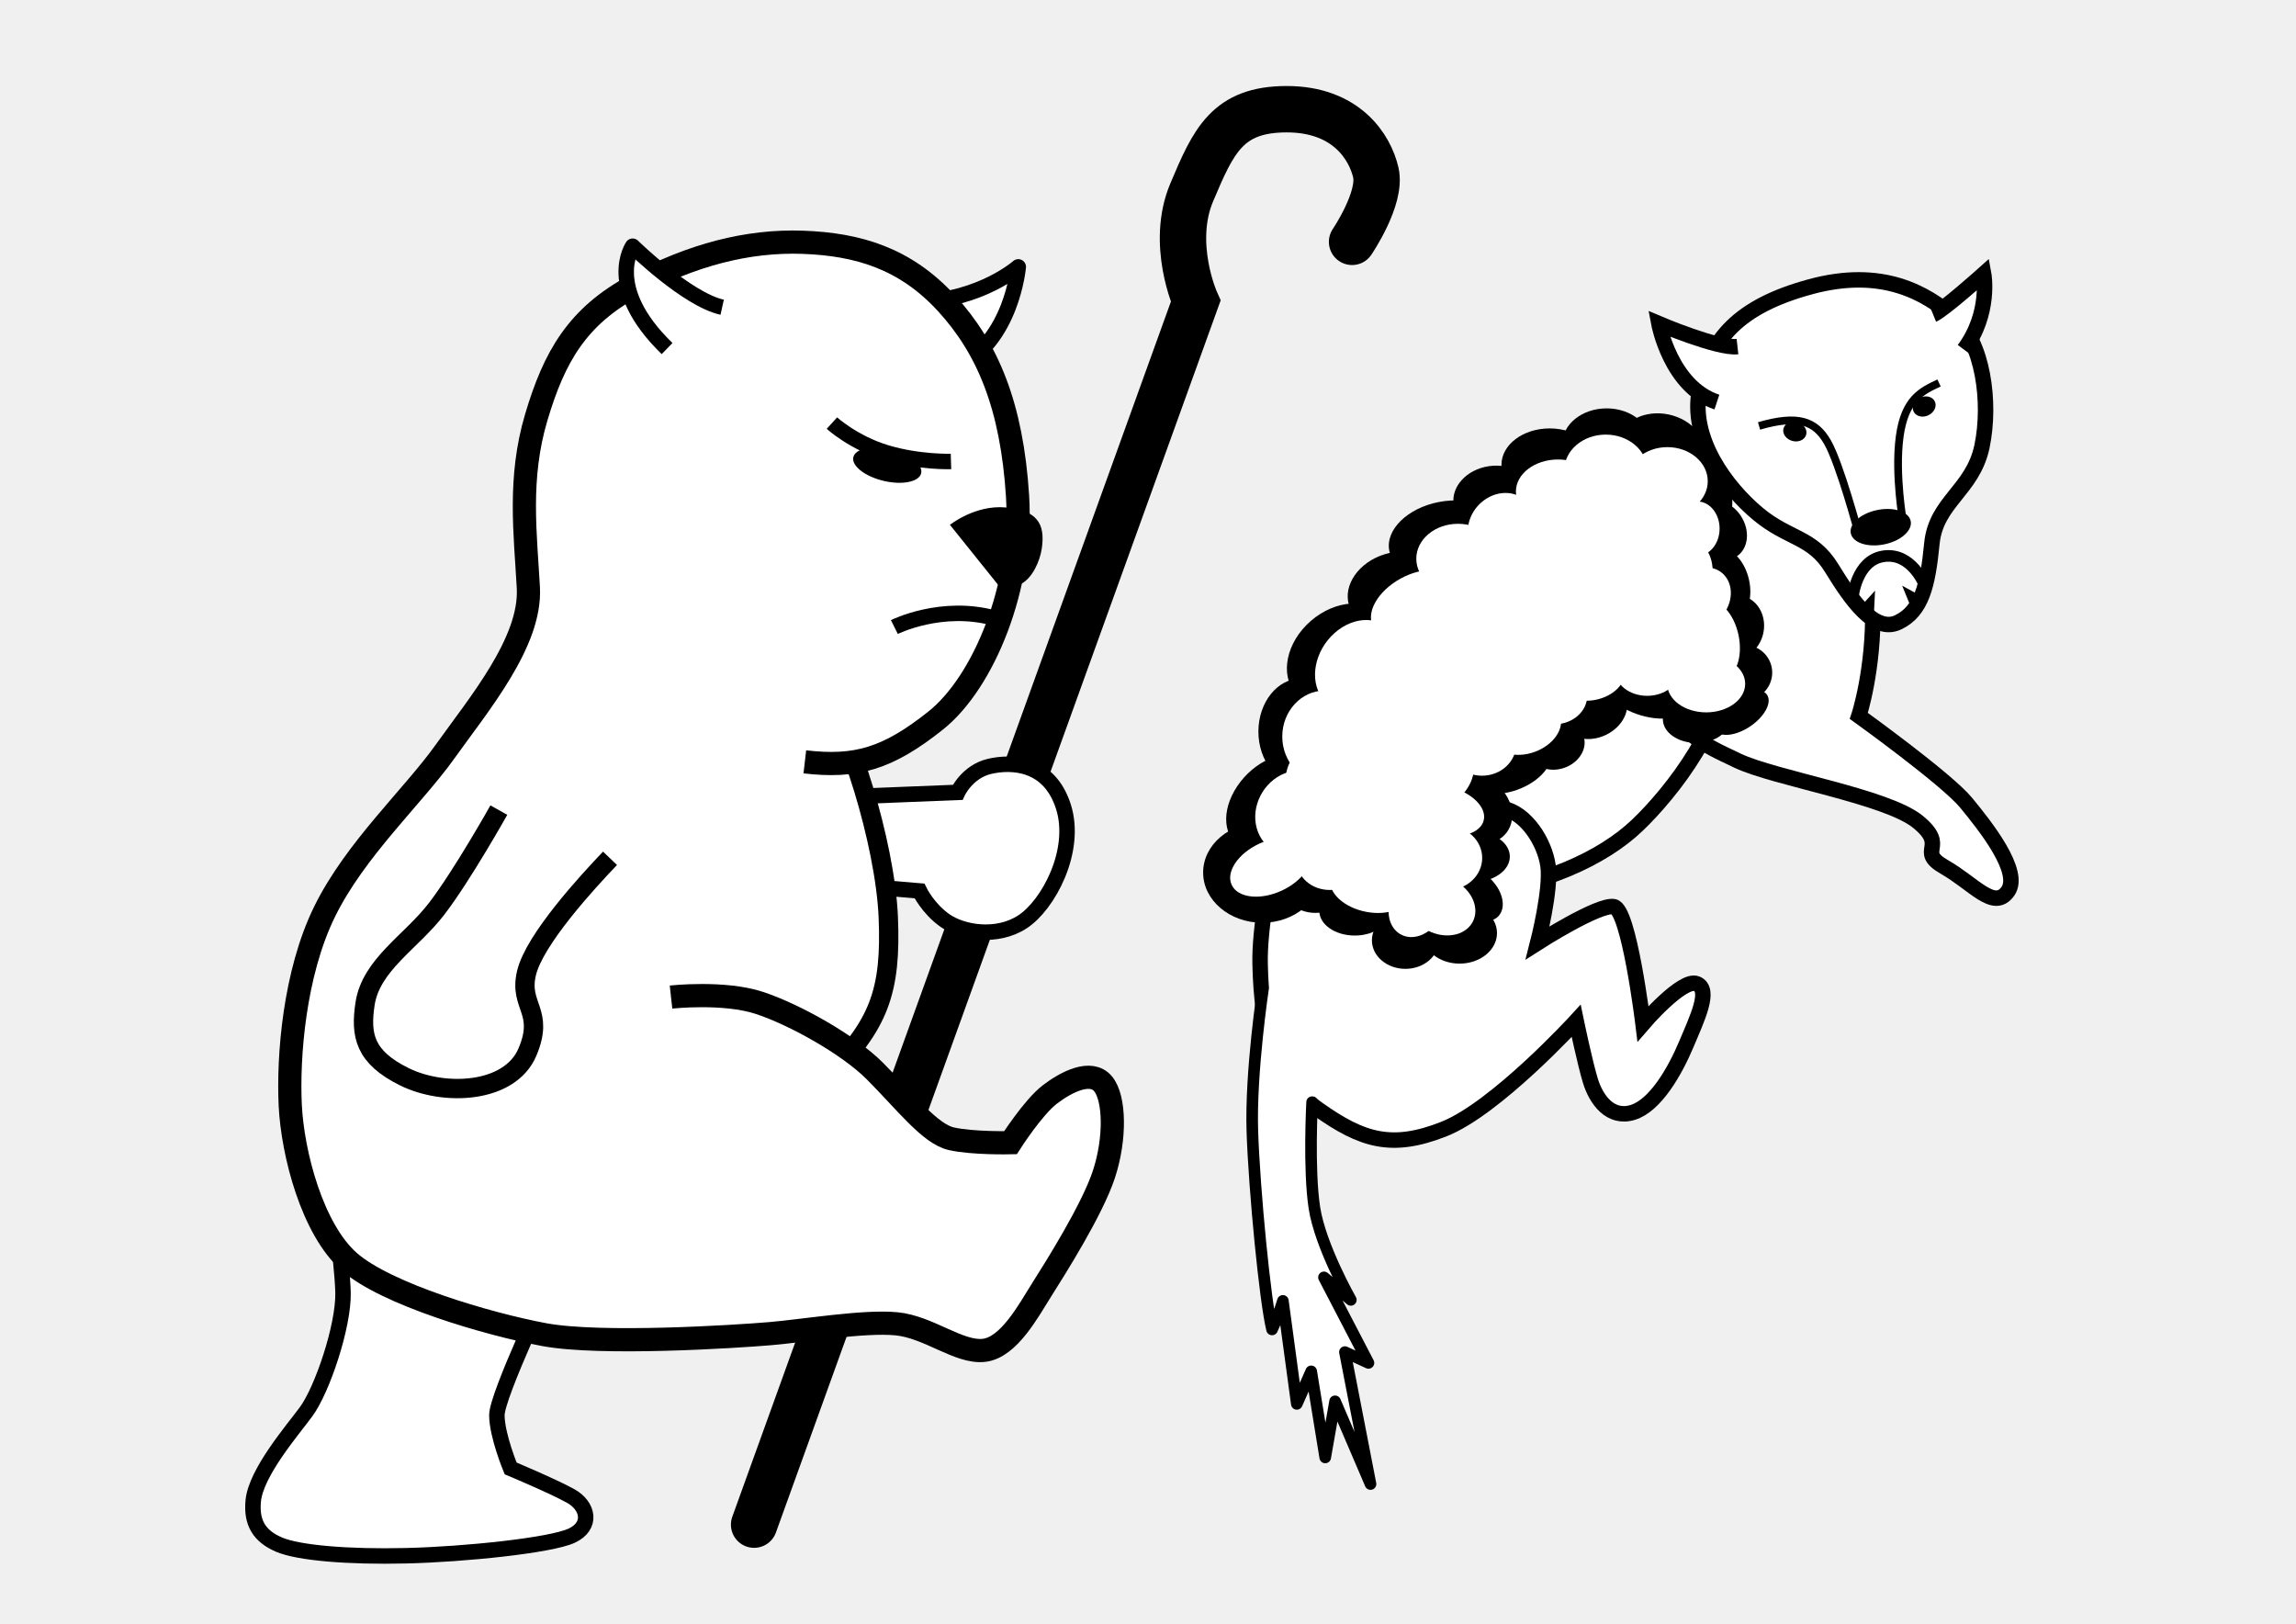
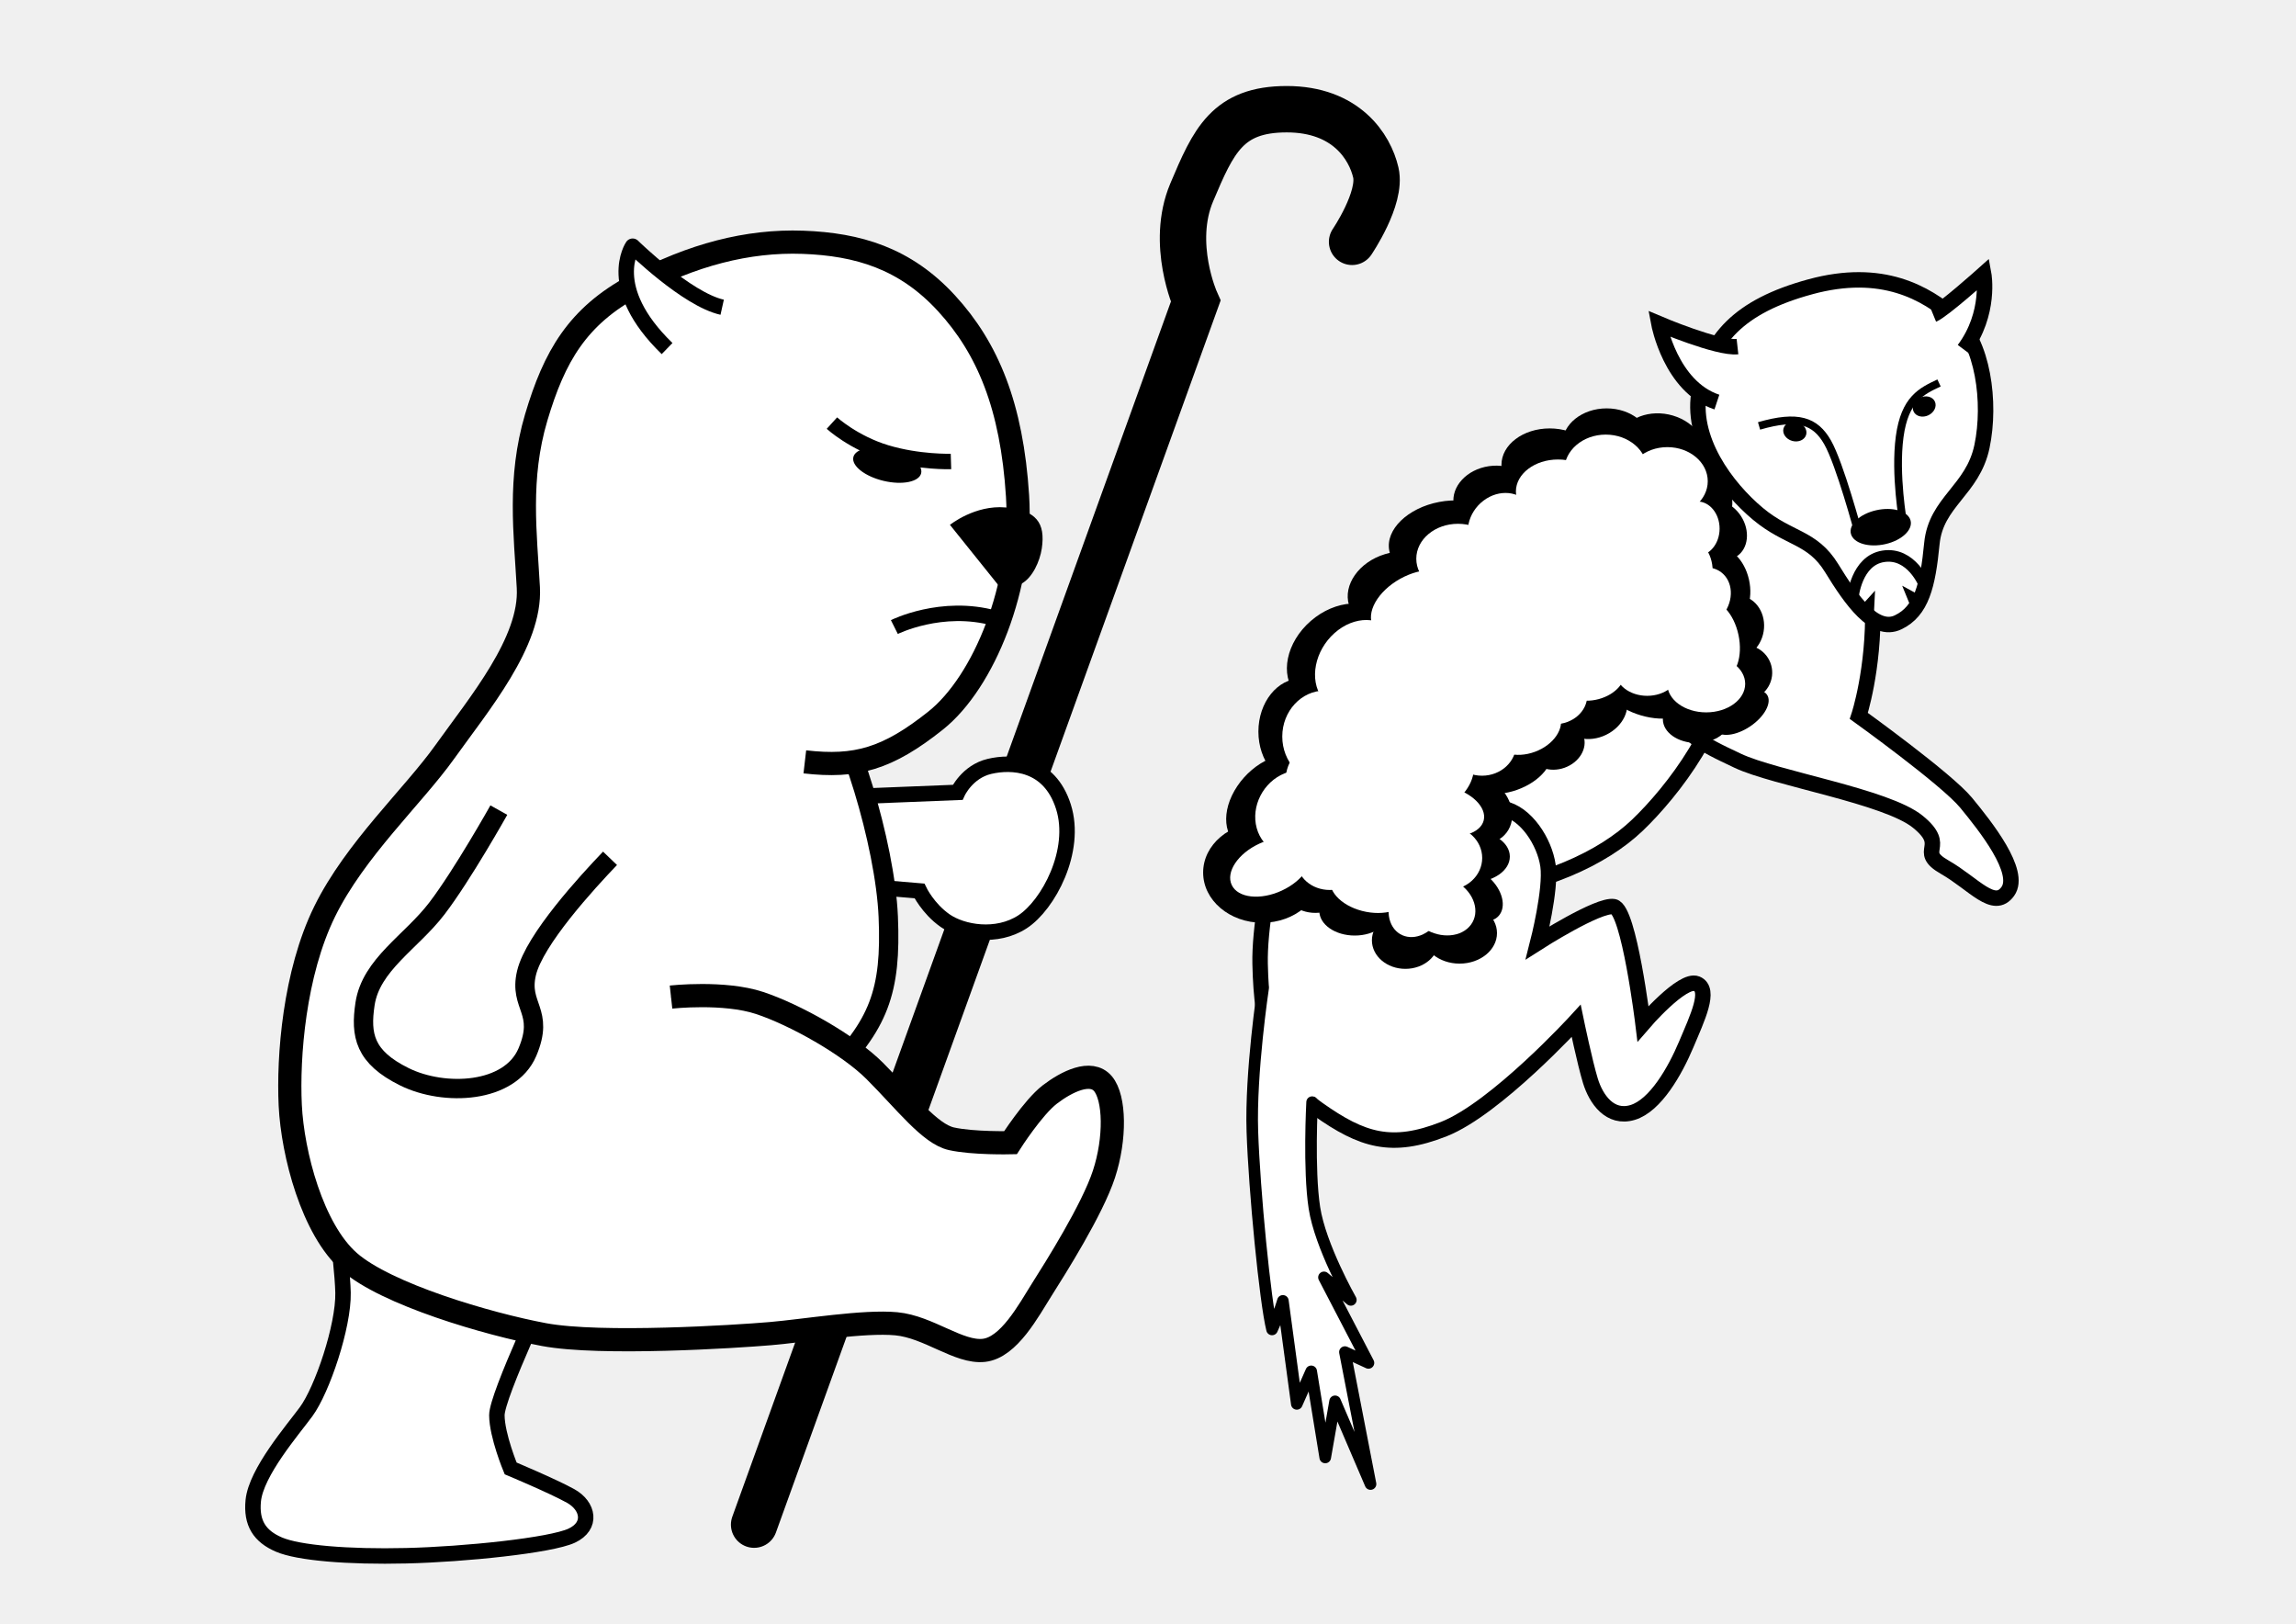
<svg xmlns="http://www.w3.org/2000/svg" width="297mm" height="210mm" viewBox="0 0 297 210" version="1.1" id="svg3719">
  <defs id="defs3713" />
  <g id="layer1" transform="translate(0,-87)" style="display:inline">
    <path style="fill:#ffffff;fill-rule:evenodd;stroke:#000000;stroke-width:2;stroke-linecap:butt;stroke-linejoin:miter;stroke-miterlimit:4;stroke-dasharray:none;stroke-opacity:1" d="m 71.372,252.519 c 0,0 -7.116,14.967 -7.099,17.525 0.017,2.636 1.782,6.873 1.782,6.873 0,0 5.473,2.291 7.764,3.564 2.291,1.273 2.832,3.874 0.132,5.134 -2.7,1.26 -13.834,2.414 -21.393,2.594 -7.56,0.18 -13.949,-0.36 -16.469,-1.44 -2.52,-1.08 -3.61,-2.798 -3.33,-5.67 0.36,-3.69 5.127,-9.185 6.84,-11.519 2.088,-2.845 4.863,-11.068 4.773,-15.388 -0.09,-4.32 -1.894,-17.01 -1.894,-17.01" id="path3767" />
    <path style="fill:none;fill-rule:evenodd;stroke:#000000;stroke-width:6;stroke-linecap:round;stroke-linejoin:miter;stroke-miterlimit:4;stroke-dasharray:none;stroke-opacity:1" d="M 97.548,284.188 154.67,125.959 c 0,0 -3.328,-7.425 -0.512,-14.082 2.816,-6.657 4.609,-10.753 12.29,-10.753 7.681,0 10.753,4.865 11.522,8.193 0.768,3.328 -3.072,8.961 -3.072,8.961" id="path4593" />
    <path style="fill:#ffffff;fill-rule:evenodd;stroke:#000000;stroke-width:2;stroke-linecap:butt;stroke-linejoin:miter;stroke-miterlimit:4;stroke-dasharray:none;stroke-opacity:1" d="m 106.584,190.17 17.295,-0.69 c 0,0 1.222,-2.677 4.113,-3.359 2.891,-0.682 7.753,-0.489 9.567,5.209 1.813,5.699 -1.962,12.727 -5.295,14.895 -3.332,2.168 -7.786,1.393 -10.008,-0.157 -2.221,-1.549 -3.32,-3.841 -3.32,-3.841 l -13.586,-1.144" id="path4597" />
    <path style="fill:#ffffff;fill-rule:evenodd;stroke:#000000;stroke-width:2.5;stroke-linecap:butt;stroke-linejoin:miter;stroke-miterlimit:4;stroke-dasharray:none;stroke-opacity:1" d="m 85.006,180.315 c 0,0 18.094,-6.982 21.352,-3.361 3.259,3.621 8.137,19.026 8.544,28.628 0.407,9.602 -1.181,14.027 -7.998,20.684 -6.817,6.657 -20.45,-0.147 -20.45,-0.147 z" id="path4595" />
-     <path style="fill:#ffffff;fill-rule:evenodd;stroke:#000000;stroke-width:2;stroke-linecap:butt;stroke-linejoin:round;stroke-miterlimit:4;stroke-dasharray:none;stroke-opacity:1" d="m 118.745,126.099 c 8.284,-0.382 12.973,-4.582 12.973,-4.582 0,0 -0.817,9.655 -8.009,12.982" id="path824" />
    <path style="fill:#ffffff;fill-rule:evenodd;stroke:#000000;stroke-width:3;stroke-linecap:butt;stroke-linejoin:miter;stroke-miterlimit:4;stroke-dasharray:none;stroke-opacity:1" d="m 86.8,215.954 c 0,0 6.865,-0.757 11.455,0.764 4.59,1.52 11.521,5.412 14.891,8.782 3.945,3.945 7.124,8.159 9.927,8.782 2.803,0.623 7.636,0.509 7.636,0.509 0,0 2.927,-4.582 5.091,-6.236 2.164,-1.655 5.32,-3.244 6.873,-1.4 1.553,1.844 1.641,7.103 0.127,11.709 -1.513,4.606 -6.292,12.161 -8.018,14.891 -1.726,2.73 -4.269,7.531 -7.509,7.891 -3.24,0.36 -7.13,-3.037 -11.327,-3.436 -4.197,-0.399 -11.836,0.891 -16.291,1.273 -4.455,0.382 -21.935,1.497 -29.273,0.127 C 63.044,258.239 49.96,254.384 45.182,250.19 40.403,245.997 37.848,236.209 37.545,229.954 37.243,223.698 38.055,212.899 42,204.881 c 3.945,-8.018 11.424,-14.873 15.527,-20.618 4.455,-6.236 11.2,-14.255 10.818,-21.255 -0.382,-7 -1.326,-14.122 1.018,-22.018 2.344,-7.896 5.326,-13.081 12.727,-17.055 7.402,-3.973 14.636,-5.855 21.764,-5.6 7.127,0.255 13.238,2.07 18.582,7.891 5.344,5.821 8.449,13.305 9.188,24.916 0.739,11.611 -4.352,24.084 -10.588,29.047 -6.236,4.964 -10.309,6.109 -16.927,5.345" id="path12" />
    <path style="fill:#ffffff;fill-rule:evenodd;stroke:#000000;stroke-width:2.5;stroke-linecap:butt;stroke-linejoin:miter;stroke-miterlimit:4;stroke-dasharray:none;stroke-opacity:1" d="m 64.528,191.774 c 0,0 -4.709,8.4 -8.018,12.727 -3.309,4.327 -8.527,7.255 -9.291,12.345 -0.605,4.036 -0.078,6.864 5.091,9.418 5.169,2.554 13.64,2.154 15.909,-3.182 2.269,-5.336 -1.135,-5.894 -0.117,-10.221 1.018,-4.327 7.881,-11.797 10.808,-14.852" id="path822" />
    <path style="fill:#ffffff;fill-rule:evenodd;stroke:#000000;stroke-width:2;stroke-linecap:butt;stroke-linejoin:round;stroke-miterlimit:4;stroke-dasharray:none;stroke-opacity:1" d="m 86.291,132.081 c -8.145,-7.891 -4.455,-13.236 -4.455,-13.236 0,0 7,6.873 11.582,7.891" id="path826" />
    <ellipse style="fill:#000000;fill-opacity:1;stroke:none;stroke-width:15.305;stroke-linecap:round;stroke-linejoin:round;stroke-miterlimit:4;stroke-dasharray:none;stroke-dashoffset:0;stroke-opacity:1" id="path828" cx="144.951" cy="116.807" rx="4.508" ry="2.085" transform="matrix(0.9731683,0.2300945,-0.2250713,0.9743423,0,0)" />
    <path style="fill:none;fill-rule:evenodd;stroke:#000000;stroke-width:2;stroke-linecap:butt;stroke-linejoin:miter;stroke-miterlimit:4;stroke-dasharray:none;stroke-opacity:1" d="m 107.613,141.722 c 0,0 2.8,2.545 7,3.818 4.2,1.273 8.4,1.145 8.4,1.145" id="path830" />
    <path style="fill:#000000;fill-rule:evenodd;stroke:none;stroke-width:0.265px;stroke-linecap:butt;stroke-linejoin:miter;stroke-opacity:1" d="m 129.102,162.632 -6.221,-7.751 c 0,0 3.24,-2.61 7.2,-2.25 3.96,0.36 5.175,1.978 4.68,5.31 -0.248,1.666 -1.216,3.776 -2.594,4.529 -1.378,0.753 -3.064,0.162 -3.064,0.162 z" id="path832" />
    <path style="fill:none;fill-rule:evenodd;stroke:#000000;stroke-width:2;stroke-linecap:butt;stroke-linejoin:miter;stroke-miterlimit:4;stroke-dasharray:none;stroke-opacity:1" d="m 128.673,166.954 c -6.873,-1.909 -12.982,1.145 -12.982,1.145" id="path834" />
  </g>
  <g id="layer3" style="display:inline">
    <path style="fill:#ffffff;fill-rule:evenodd;stroke:#000000;stroke-width:2;stroke-linecap:butt;stroke-linejoin:miter;stroke-miterlimit:4;stroke-dasharray:none;stroke-opacity:1" d="m 189.127,115.776 c 10.443,-1.146 18.203,-4.78 22.67,-9.042 4.467,-4.262 11.844,-13.627 11.462,-21.778 L 205.047,67.125 176.135,96.62 Z" id="path841" />
    <path style="fill:#ffffff;fill-rule:evenodd;stroke:#000000;stroke-width:2;stroke-linecap:butt;stroke-linejoin:miter;stroke-miterlimit:4;stroke-dasharray:none;stroke-opacity:1" d="m 194.424,104.569 c 2.975,0.553 5.378,4.318 5.818,7.385 0.441,3.066 -1.329,9.973 -1.329,9.973 0,0 7.856,-5.021 9.837,-4.661 1.981,0.36 3.782,15.129 3.782,15.129 0,0 5.081,-5.923 6.945,-5.164 1.863,0.759 0.08,4.443 -1.361,7.866 -1.441,3.422 -3.984,7.898 -6.928,8.782 -2.944,0.884 -4.736,-1.736 -5.456,-4.077 -0.72,-2.341 -1.845,-7.767 -1.845,-7.767 0,0 -10.372,11.331 -17.114,13.992 -6.743,2.662 -10.561,1.476 -16.254,-2.552 -5.693,-4.028 -7.337,-10.166 -7.517,-18.824 -0.18,-8.658 4.683,-28.638 11.167,-38.004 6.484,-9.366 19.812,-20.353 28.818,-23.415 9.006,-3.062 24.135,-5.043 24.135,-5.043 0,0 14.949,11.887 15.129,20.173 0.18,8.285 -1.801,14.229 -1.801,14.229 0,0 11.351,8.162 13.872,11.223 2.522,3.062 7.201,8.949 5.4,11.471 -1.801,2.522 -4.394,-0.979 -8.176,-3.14 -3.782,-2.161 0.599,-2.568 -3.468,-5.869 -4.067,-3.301 -18.473,-5.596 -23.313,-7.894 -4.84,-2.298 -7.235,-3.318 -9.032,-8.544" id="path839" />
    <path style="fill:#ffffff;fill-rule:evenodd;stroke:none;stroke-width:0.265px;stroke-linecap:butt;stroke-linejoin:miter;stroke-opacity:1" d="m 171.741,140.583 -4.011,3.057 -4.263,-14.305 1.234,-3.31 z" id="path845" />
    <path style="fill:#ffffff;fill-rule:evenodd;stroke:#000000;stroke-width:1.5;stroke-linecap:round;stroke-linejoin:round;stroke-miterlimit:4;stroke-dasharray:none;stroke-opacity:1" d="m 163.397,127.754 c 0,0 -1.652,10.947 -1.397,18.588 0.255,7.642 1.656,22.033 2.547,25.599 0.892,-1.91 1.401,-3.693 1.401,-3.693 l 1.801,13.321 1.862,-4.206 1.814,11.135 1.274,-7.259 4.585,10.698 -3.311,-17.066 3.044,1.399 -5.754,-11.063 3.474,2.913 c 0,0 -3.948,-6.941 -4.712,-11.908 -0.764,-4.967 -0.296,-13.665 -0.296,-13.665" id="path843" />
    <path style="fill:#ffffff;fill-rule:evenodd;stroke:#000000;stroke-width:2;stroke-linecap:butt;stroke-linejoin:miter;stroke-miterlimit:4;stroke-dasharray:none;stroke-opacity:1" d="m 234.156,37.095 c 9.326,-2.541 14.949,0.794 18.653,3.969 3.704,3.175 4.763,10.98 3.572,16.669 -1.191,5.689 -5.953,7.144 -6.482,12.568 -0.529,5.424 -1.323,8.731 -4.366,10.186 -3.043,1.455 -6.085,-2.91 -8.599,-7.011 -2.514,-4.101 -5.556,-3.704 -9.525,-7.011 -3.969,-3.307 -8.923,-9.715 -7.541,-16.14 1.383,-6.425 4.961,-10.688 14.287,-13.229 z" id="path847" />
    <path style="fill:none;fill-rule:evenodd;stroke:#000000;stroke-width:1;stroke-linecap:butt;stroke-linejoin:miter;stroke-miterlimit:4;stroke-dasharray:none;stroke-opacity:1" d="m 227.542,55.086 c 5.027,-1.455 7.276,-0.661 8.864,2.117 1.587,2.778 3.969,11.642 3.969,11.642 l 5.821,-1.191 c 0,0 -1.124,-6.284 -0.463,-11.179 0.661,-4.895 2.844,-5.887 5.093,-6.945" id="path849" />
    <ellipse style="fill:#000000;fill-opacity:1;stroke:none;stroke-width:0.873;stroke-linecap:round;stroke-linejoin:round;stroke-miterlimit:4;stroke-dasharray:none;stroke-dashoffset:0;stroke-opacity:1" id="path851" cx="216.089" cy="120.961" rx="3.952" ry="2.27" transform="matrix(0.9747154,-0.2234499,0.2700002,0.9628602,0,0)" />
    <ellipse style="fill:#000000;fill-opacity:1;stroke:none;stroke-width:1;stroke-linecap:round;stroke-linejoin:round;stroke-miterlimit:4;stroke-dasharray:none;stroke-dashoffset:0;stroke-opacity:1" id="path853" cx="202.496" cy="153.993" rx="1.521" ry="1.257" transform="rotate(-25.3255)" />
    <ellipse style="fill:#000000;fill-opacity:1;stroke:none;stroke-width:1;stroke-linecap:round;stroke-linejoin:round;stroke-miterlimit:4;stroke-dasharray:none;stroke-dashoffset:0;stroke-opacity:1" id="path853-3" cx="238.606" cy="-9.282" rx="1.521" ry="1.257" transform="rotate(15.74518)" />
    <path style="fill:none;fill-rule:evenodd;stroke:#000000;stroke-width:1.5;stroke-linecap:butt;stroke-linejoin:miter;stroke-miterlimit:4;stroke-dasharray:none;stroke-opacity:1" d="m 239.682,77.222 c 0,0 0.426,-4.721 3.929,-5.271 3.645,-0.572 5.31,3.629 5.31,3.629" id="path870" />
    <path style="fill:none;fill-rule:evenodd;stroke:#000000;stroke-width:1;stroke-linecap:butt;stroke-linejoin:miter;stroke-miterlimit:4;stroke-dasharray:none;stroke-opacity:1" d="m 241.095,78.735 0.885,-0.974 -0.082,1.639" id="path872" />
    <path style="fill:none;fill-rule:evenodd;stroke:#000000;stroke-width:1;stroke-linecap:butt;stroke-linejoin:miter;stroke-miterlimit:4;stroke-dasharray:none;stroke-opacity:1" d="m 247.742,78.562 -0.692,-1.698 1.009,0.551" id="path874" />
    <path style="fill:#ffffff;fill-rule:evenodd;stroke:#000000;stroke-width:2;stroke-linecap:butt;stroke-linejoin:miter;stroke-miterlimit:4;stroke-dasharray:none;stroke-opacity:1" d="m 222.09,52.002 c -5.981,-1.975 -7.505,-10.133 -7.505,-10.133 0,0 7.628,3.241 10.167,2.959" id="path4580" />
    <path style="fill:#ffffff;fill-rule:evenodd;stroke:#000000;stroke-width:2;stroke-linecap:butt;stroke-linejoin:miter;stroke-miterlimit:4;stroke-dasharray:none;stroke-opacity:1" d="m 254.049,45.212 c 3.498,-4.683 2.551,-9.78 2.551,-9.78 0,0 -5.294,4.743 -6.536,5.251" id="path4582" />
  </g>
  <g id="layer4" style="display:inline">
    <ellipse style="fill:#000000;fill-opacity:1;stroke:none;stroke-width:1.5;stroke-linecap:round;stroke-linejoin:round;stroke-miterlimit:4;stroke-dasharray:none;stroke-dashoffset:0;stroke-opacity:1" id="path4615" cx="163.274" cy="112.847" rx="7.642" ry="6.495" />
    <ellipse style="fill:#000000;fill-opacity:1;stroke:none;stroke-width:1.192;stroke-linecap:round;stroke-linejoin:round;stroke-miterlimit:4;stroke-dasharray:none;stroke-dashoffset:0;stroke-opacity:1" id="path4617" cx="-26.883" cy="197.302" rx="7.063" ry="5.129" transform="matrix(0.557117,-0.830434,0.9107654,0.4129242,0,0)" />
    <ellipse style="fill:#000000;fill-opacity:1;stroke:none;stroke-width:1.411;stroke-linecap:round;stroke-linejoin:round;stroke-miterlimit:4;stroke-dasharray:none;stroke-dashoffset:0;stroke-opacity:1" id="path4619" cx="168.3" cy="94.622" rx="5.52" ry="6.877" />
    <ellipse style="fill:#000000;fill-opacity:1;stroke:none;stroke-width:1.5;stroke-linecap:round;stroke-linejoin:round;stroke-miterlimit:4;stroke-dasharray:none;stroke-dashoffset:0;stroke-opacity:1" id="path4621" cx="75.603" cy="177.571" rx="7.642" ry="5.858" transform="rotate(-40.89516)" />
    <ellipse style="fill:#000000;fill-opacity:1;stroke:none;stroke-width:1.5;stroke-linecap:round;stroke-linejoin:round;stroke-miterlimit:4;stroke-dasharray:none;stroke-dashoffset:0;stroke-opacity:1" id="path4623" cx="150.694" cy="125.484" rx="6.368" ry="4.967" transform="rotate(-16.84764)" />
    <ellipse style="fill:#000000;fill-opacity:1;stroke:none;stroke-width:1.5;stroke-linecap:round;stroke-linejoin:round;stroke-miterlimit:4;stroke-dasharray:none;stroke-dashoffset:0;stroke-opacity:1" id="path4625" cx="170.806" cy="103.44" rx="7.514" ry="4.967" transform="rotate(-10.7395)" />
    <ellipse style="fill:#000000;fill-opacity:1;stroke:none;stroke-width:1.5;stroke-linecap:round;stroke-linejoin:round;stroke-miterlimit:4;stroke-dasharray:none;stroke-dashoffset:0;stroke-opacity:1" id="path4627" cx="181.724" cy="91.966" rx="5.222" ry="4.203" transform="rotate(-8.394509)" />
    <ellipse style="fill:#000000;fill-opacity:1;stroke:none;stroke-width:1.5;stroke-linecap:round;stroke-linejoin:round;stroke-miterlimit:4;stroke-dasharray:none;stroke-dashoffset:0;stroke-opacity:1" id="path4629" cx="200.462" cy="60.12" rx="6.241" ry="4.712" />
    <ellipse style="fill:#000000;fill-opacity:1;stroke:none;stroke-width:1.5;stroke-linecap:round;stroke-linejoin:round;stroke-miterlimit:4;stroke-dasharray:none;stroke-dashoffset:0;stroke-opacity:1" id="path4635" cx="207.827" cy="57.402" rx="5.731" ry="4.585" />
    <ellipse style="fill:#000000;fill-opacity:1;stroke:none;stroke-width:1.409;stroke-linecap:round;stroke-linejoin:round;stroke-miterlimit:4;stroke-dasharray:none;stroke-dashoffset:0;stroke-opacity:1" id="path4637" cx="23.205" cy="219.186" rx="4.582" ry="5.625" transform="matrix(0.4463529,-0.894857,0.9331512,0.3594842,0,0)" />
    <ellipse style="fill:#000000;fill-opacity:1;stroke:none;stroke-width:1.5;stroke-linecap:round;stroke-linejoin:round;stroke-miterlimit:4;stroke-dasharray:none;stroke-dashoffset:0;stroke-opacity:1" id="path4639" cx="178.739" cy="-149.077" rx="4.075" ry="3.311" transform="rotate(56.95822)" />
    <ellipse style="fill:#000000;fill-opacity:1;stroke:none;stroke-width:1.5;stroke-linecap:round;stroke-linejoin:round;stroke-miterlimit:4;stroke-dasharray:none;stroke-dashoffset:0;stroke-opacity:1" id="path4641" cx="122.982" cy="-200.967" rx="4.84" ry="3.184" transform="rotate(77.26581)" />
    <ellipse style="fill:#000000;fill-opacity:1;stroke:none;stroke-width:1.5;stroke-linecap:round;stroke-linejoin:round;stroke-miterlimit:4;stroke-dasharray:none;stroke-dashoffset:0;stroke-opacity:1" id="path4643" cx="234.77" cy="43.722" rx="3.566" ry="4.075" transform="rotate(9.301114)" />
    <circle style="fill:#000000;fill-opacity:1;stroke:none;stroke-width:1.5;stroke-linecap:round;stroke-linejoin:round;stroke-miterlimit:4;stroke-dasharray:none;stroke-dashoffset:0;stroke-opacity:1" id="path4645" cx="241.651" cy="10.18" r="3.566" transform="rotate(18.6681)" />
    <ellipse style="fill:#000000;fill-opacity:1;stroke:none;stroke-width:1.5;stroke-linecap:round;stroke-linejoin:round;stroke-miterlimit:4;stroke-dasharray:none;stroke-dashoffset:0;stroke-opacity:1" id="path4647" cx="134.816" cy="202.558" rx="4.075" ry="2.165" transform="rotate(-34.1017)" />
    <ellipse style="fill:#000000;fill-opacity:1;stroke:none;stroke-width:1.5;stroke-linecap:round;stroke-linejoin:round;stroke-miterlimit:4;stroke-dasharray:none;stroke-dashoffset:0;stroke-opacity:1" id="path4649" cx="219.432" cy="93.032" rx="4.33" ry="3.057" />
    <ellipse style="fill:#000000;fill-opacity:1;stroke:none;stroke-width:1.5;stroke-linecap:round;stroke-linejoin:round;stroke-miterlimit:4;stroke-dasharray:none;stroke-dashoffset:0;stroke-opacity:1" id="path4651" cx="229.751" cy="25.425" rx="5.986" ry="3.311" transform="rotate(16.42311)" />
    <ellipse style="fill:#000000;fill-opacity:1;stroke:none;stroke-width:1.5;stroke-linecap:round;stroke-linejoin:round;stroke-miterlimit:4;stroke-dasharray:none;stroke-dashoffset:0;stroke-opacity:1" id="path4657" cx="145.713" cy="172.385" rx="4.458" ry="3.566" transform="rotate(-25.78613)" />
    <ellipse style="fill:#000000;fill-opacity:1;stroke:none;stroke-width:1.5;stroke-linecap:round;stroke-linejoin:round;stroke-miterlimit:4;stroke-dasharray:none;stroke-dashoffset:0;stroke-opacity:1" id="path4659" cx="157.629" cy="158.091" rx="3.693" ry="3.057" transform="rotate(-19.49661)" />
    <ellipse style="fill:#000000;fill-opacity:1;stroke:none;stroke-width:1.5;stroke-linecap:round;stroke-linejoin:round;stroke-miterlimit:4;stroke-dasharray:none;stroke-dashoffset:0;stroke-opacity:1" id="path4661" cx="151.059" cy="158.058" rx="5.858" ry="3.566" transform="rotate(-19.43236)" />
    <ellipse style="fill:#000000;fill-opacity:1;stroke:none;stroke-width:1.5;stroke-linecap:round;stroke-linejoin:round;stroke-miterlimit:4;stroke-dasharray:none;stroke-dashoffset:0;stroke-opacity:1" id="path4663" cx="215.283" cy="-31.779" rx="5.094" ry="4.203" transform="rotate(37.12676)" />
    <ellipse style="fill:#000000;fill-opacity:1;stroke:none;stroke-width:1.5;stroke-linecap:round;stroke-linejoin:round;stroke-miterlimit:4;stroke-dasharray:none;stroke-dashoffset:0;stroke-opacity:1" id="path4665" cx="190.466" cy="110.787" rx="4.84" ry="3.311" />
    <ellipse style="fill:#000000;fill-opacity:1;stroke:none;stroke-width:1.247;stroke-linecap:round;stroke-linejoin:round;stroke-miterlimit:4;stroke-dasharray:none;stroke-dashoffset:0;stroke-opacity:1" id="path4667" cx="222.821" cy="1.471" rx="3.991" ry="2.948" transform="matrix(0.8585155,0.5127876,-0.2996009,0.9540646,0,0)" />
    <ellipse style="fill:#000000;fill-opacity:1;stroke:none;stroke-width:1.5;stroke-linecap:round;stroke-linejoin:round;stroke-miterlimit:4;stroke-dasharray:none;stroke-dashoffset:0;stroke-opacity:1" id="path4669" cx="188.804" cy="120.681" rx="4.84" ry="3.948" />
    <ellipse style="fill:#000000;fill-opacity:1;stroke:none;stroke-width:1.5;stroke-linecap:round;stroke-linejoin:round;stroke-miterlimit:4;stroke-dasharray:none;stroke-dashoffset:0;stroke-opacity:1" id="path4671" cx="181.793" cy="121.613" rx="4.33" ry="3.693" />
    <ellipse style="fill:#000000;fill-opacity:1;stroke:none;stroke-width:1.5;stroke-linecap:round;stroke-linejoin:round;stroke-miterlimit:4;stroke-dasharray:none;stroke-dashoffset:0;stroke-opacity:1" id="path4673" cx="175.245" cy="117.814" rx="4.585" ry="3.184" />
    <ellipse style="fill:#000000;fill-opacity:1;stroke:none;stroke-width:1.5;stroke-linecap:round;stroke-linejoin:round;stroke-miterlimit:4;stroke-dasharray:none;stroke-dashoffset:0;stroke-opacity:1" id="path4675" cx="170.151" cy="114.375" rx="4.33" ry="3.693" />
    <ellipse style="fill:#000000;fill-opacity:1;stroke:none;stroke-width:1.5;stroke-linecap:round;stroke-linejoin:round;stroke-miterlimit:4;stroke-dasharray:none;stroke-dashoffset:0;stroke-opacity:1" id="path4756" cx="132.285" cy="186.7" rx="3.602" ry="5.133" transform="rotate(-38.5681)" />
  </g>
  <g id="layer5" style="display:inline">
    <ellipse style="fill:#ffffff;fill-opacity:1;stroke:none;stroke-width:1.761;stroke-linecap:round;stroke-linejoin:round;stroke-miterlimit:4;stroke-dasharray:none;stroke-dashoffset:0;stroke-opacity:1" id="path4678" cx="100.008" cy="170.766" rx="5.527" ry="3.366" transform="matrix(0.9077392,-0.419535,0.4308268,0.9024347,0,0)" />
    <ellipse style="fill:#ffffff;fill-opacity:1;stroke:none;stroke-width:1.644;stroke-linecap:round;stroke-linejoin:round;stroke-miterlimit:4;stroke-dasharray:none;stroke-dashoffset:0;stroke-opacity:1" id="path4682" cx="134.198" cy="160.275" rx="5.424" ry="5.298" transform="matrix(0.9299729,-0.3676282,0.2670961,0.9636699,0,0)" />
    <ellipse style="fill:#ffffff;fill-opacity:1;stroke:none;stroke-width:1.549;stroke-linecap:round;stroke-linejoin:round;stroke-miterlimit:4;stroke-dasharray:none;stroke-dashoffset:0;stroke-opacity:1" id="path4684" cx="170.628" cy="100.874" rx="4.323" ry="4.683" />
    <ellipse style="fill:#ffffff;fill-opacity:1;stroke:none;stroke-width:1.849;stroke-linecap:round;stroke-linejoin:round;stroke-miterlimit:4;stroke-dasharray:none;stroke-dashoffset:0;stroke-opacity:1" id="path4686" cx="171.362" cy="95.259" rx="5.493" ry="5.943" />
    <ellipse style="fill:#ffffff;fill-opacity:1;stroke:none;stroke-width:1.645;stroke-linecap:round;stroke-linejoin:round;stroke-miterlimit:4;stroke-dasharray:none;stroke-dashoffset:0;stroke-opacity:1" id="path4688" cx="93.157" cy="182.173" rx="6.218" ry="5.181" transform="matrix(0.7464362,-0.665457,0.5824458,0.8128695,0,0)" />
    <ellipse style="fill:#ffffff;fill-opacity:1;stroke:none;stroke-width:1.5;stroke-linecap:round;stroke-linejoin:round;stroke-miterlimit:4;stroke-dasharray:none;stroke-dashoffset:0;stroke-opacity:1" id="path4690" cx="121.472" cy="157.469" rx="6.034" ry="3.692" transform="rotate(-29.23297)" />
    <ellipse style="fill:#ffffff;fill-opacity:1;stroke:none;stroke-width:1.661;stroke-linecap:round;stroke-linejoin:round;stroke-miterlimit:4;stroke-dasharray:none;stroke-dashoffset:0;stroke-opacity:1" id="path4692" cx="188.599" cy="72.264" rx="5.394" ry="4.52" />
    <ellipse style="fill:#ffffff;fill-opacity:1;stroke:none;stroke-width:1.626;stroke-linecap:round;stroke-linejoin:round;stroke-miterlimit:4;stroke-dasharray:none;stroke-dashoffset:0;stroke-opacity:1" id="path4694" cx="122.381" cy="172.017" rx="4.604" ry="4.088" transform="matrix(0.7959987,-0.6052984,0.5625986,0.8267302,0,0)" />
    <ellipse style="fill:#ffffff;fill-opacity:1;stroke:none;stroke-width:1.904;stroke-linecap:round;stroke-linejoin:round;stroke-miterlimit:4;stroke-dasharray:none;stroke-dashoffset:0;stroke-opacity:1" id="path4696" cx="201.538" cy="63.571" rx="5.448" ry="4.143" />
    <ellipse style="fill:#ffffff;fill-opacity:1;stroke:none;stroke-width:1.547;stroke-linecap:round;stroke-linejoin:round;stroke-miterlimit:4;stroke-dasharray:none;stroke-dashoffset:0;stroke-opacity:1" id="path4714" cx="207.711" cy="60.801" rx="5.361" ry="4.593" />
    <ellipse style="fill:#ffffff;fill-opacity:1;stroke:none;stroke-width:1.5;stroke-linecap:round;stroke-linejoin:round;stroke-miterlimit:4;stroke-dasharray:none;stroke-dashoffset:0;stroke-opacity:1" id="path4716" cx="215.684" cy="62.242" rx="5.223" ry="4.413" />
    <ellipse style="fill:#ffffff;fill-opacity:1;stroke:none;stroke-width:1.5;stroke-linecap:round;stroke-linejoin:round;stroke-miterlimit:4;stroke-dasharray:none;stroke-dashoffset:0;stroke-opacity:1" id="path4718" cx="219.557" cy="68.366" rx="2.882" ry="3.512" />
    <ellipse style="fill:#ffffff;fill-opacity:1;stroke:none;stroke-width:1.5;stroke-linecap:round;stroke-linejoin:round;stroke-miterlimit:4;stroke-dasharray:none;stroke-dashoffset:0;stroke-opacity:1" id="path4720" cx="218.21" cy="73.822" rx="3.332" ry="4.233" />
    <ellipse style="fill:#ffffff;fill-opacity:1;stroke:none;stroke-width:1.5;stroke-linecap:round;stroke-linejoin:round;stroke-miterlimit:4;stroke-dasharray:none;stroke-dashoffset:0;stroke-opacity:1" id="path4722" cx="221.988" cy="-71.832" rx="3.512" ry="4.143" transform="rotate(37.28191)" />
    <ellipse style="fill:#ffffff;fill-opacity:1;stroke:none;stroke-width:1.5;stroke-linecap:round;stroke-linejoin:round;stroke-miterlimit:4;stroke-dasharray:none;stroke-dashoffset:0;stroke-opacity:1" id="path4724" cx="199.812" cy="127.111" rx="3.062" ry="5.133" transform="rotate(-12.00955)" />
    <ellipse style="fill:#ffffff;fill-opacity:1;stroke:none;stroke-width:1.5;stroke-linecap:round;stroke-linejoin:round;stroke-miterlimit:4;stroke-dasharray:none;stroke-dashoffset:0;stroke-opacity:1" id="path4726" cx="220.706" cy="88.442" rx="5.043" ry="3.692" />
    <ellipse style="fill:#ffffff;fill-opacity:1;stroke:none;stroke-width:1.765;stroke-linecap:round;stroke-linejoin:round;stroke-miterlimit:4;stroke-dasharray:none;stroke-dashoffset:0;stroke-opacity:1" id="path4728" cx="213.073" cy="86.752" rx="4.143" ry="3.242" />
    <ellipse style="fill:#ffffff;fill-opacity:1;stroke:none;stroke-width:1.5;stroke-linecap:round;stroke-linejoin:round;stroke-miterlimit:4;stroke-dasharray:none;stroke-dashoffset:0;stroke-opacity:1" id="path4730" cx="176.184" cy="138.278" rx="4.143" ry="2.792" transform="rotate(-15.06794)" />
    <ellipse style="fill:#ffffff;fill-opacity:1;stroke:none;stroke-width:1.5;stroke-linecap:round;stroke-linejoin:round;stroke-miterlimit:4;stroke-dasharray:none;stroke-dashoffset:0;stroke-opacity:1" id="path4732" cx="201.084" cy="89.979" rx="4.233" ry="3.692" />
    <ellipse style="fill:#ffffff;fill-opacity:1;stroke:none;stroke-width:1.5;stroke-linecap:round;stroke-linejoin:round;stroke-miterlimit:4;stroke-dasharray:none;stroke-dashoffset:0;stroke-opacity:1" id="path4734" cx="153.027" cy="156.214" rx="4.683" ry="3.332" transform="rotate(-20.10003)" />
    <ellipse style="fill:#ffffff;fill-opacity:1;stroke:none;stroke-width:1.5;stroke-linecap:round;stroke-linejoin:round;stroke-miterlimit:4;stroke-dasharray:none;stroke-dashoffset:0;stroke-opacity:1" id="path4736" cx="191.707" cy="96.272" rx="4.413" ry="4.053" />
    <ellipse style="fill:#ffffff;fill-opacity:1;stroke:none;stroke-width:1.5;stroke-linecap:round;stroke-linejoin:round;stroke-miterlimit:4;stroke-dasharray:none;stroke-dashoffset:0;stroke-opacity:1" id="path4738" cx="59.746" cy="203.523" rx="4.593" ry="3.242" transform="rotate(-45.29819)" />
    <ellipse style="fill:#ffffff;fill-opacity:1;stroke:none;stroke-width:1.5;stroke-linecap:round;stroke-linejoin:round;stroke-miterlimit:4;stroke-dasharray:none;stroke-dashoffset:0;stroke-opacity:1" id="path4740" cx="206.245" cy="57.751" rx="5.313" ry="3.152" transform="rotate(13.66418)" />
    <ellipse style="fill:#ffffff;fill-opacity:1;stroke:none;stroke-width:1.5;stroke-linecap:round;stroke-linejoin:round;stroke-miterlimit:4;stroke-dasharray:none;stroke-dashoffset:0;stroke-opacity:1" id="path4742" cx="187.227" cy="110.962" rx="4.503" ry="4.143" />
    <ellipse style="fill:#ffffff;fill-opacity:1;stroke:none;stroke-width:1.38;stroke-linecap:round;stroke-linejoin:round;stroke-miterlimit:4;stroke-dasharray:none;stroke-dashoffset:0;stroke-opacity:1" id="path4744" cx="220.099" cy="-1.083" rx="4.569" ry="3.675" transform="matrix(0.84412,0.5361542,-0.5883515,0.8086053,0,0)" />
    <ellipse style="fill:#ffffff;fill-opacity:1;stroke:none;stroke-width:1.413;stroke-linecap:round;stroke-linejoin:round;stroke-miterlimit:4;stroke-dasharray:none;stroke-dashoffset:0;stroke-opacity:1" id="path4750" cx="136.576" cy="199.598" rx="3.967" ry="3.698" transform="matrix(0.8541457,-0.5200338,0.333532,0.9427388,0,0)" />
    <ellipse style="fill:#ffffff;fill-opacity:1;stroke:none;stroke-width:1.625;stroke-linecap:round;stroke-linejoin:round;stroke-miterlimit:4;stroke-dasharray:none;stroke-dashoffset:0;stroke-opacity:1" id="path4752" cx="206.255" cy="66.608" rx="5.311" ry="3.384" transform="matrix(0.9678718,0.2514442,-0.3349165,0.9422478,0,0)" />
    <ellipse style="fill:#ffffff;fill-opacity:1;stroke:none;stroke-width:1.5;stroke-linecap:round;stroke-linejoin:round;stroke-miterlimit:4;stroke-dasharray:none;stroke-dashoffset:0;stroke-opacity:1" id="path4754" cx="172.007" cy="111.412" rx="4.233" ry="3.692" />
  </g>
</svg>
